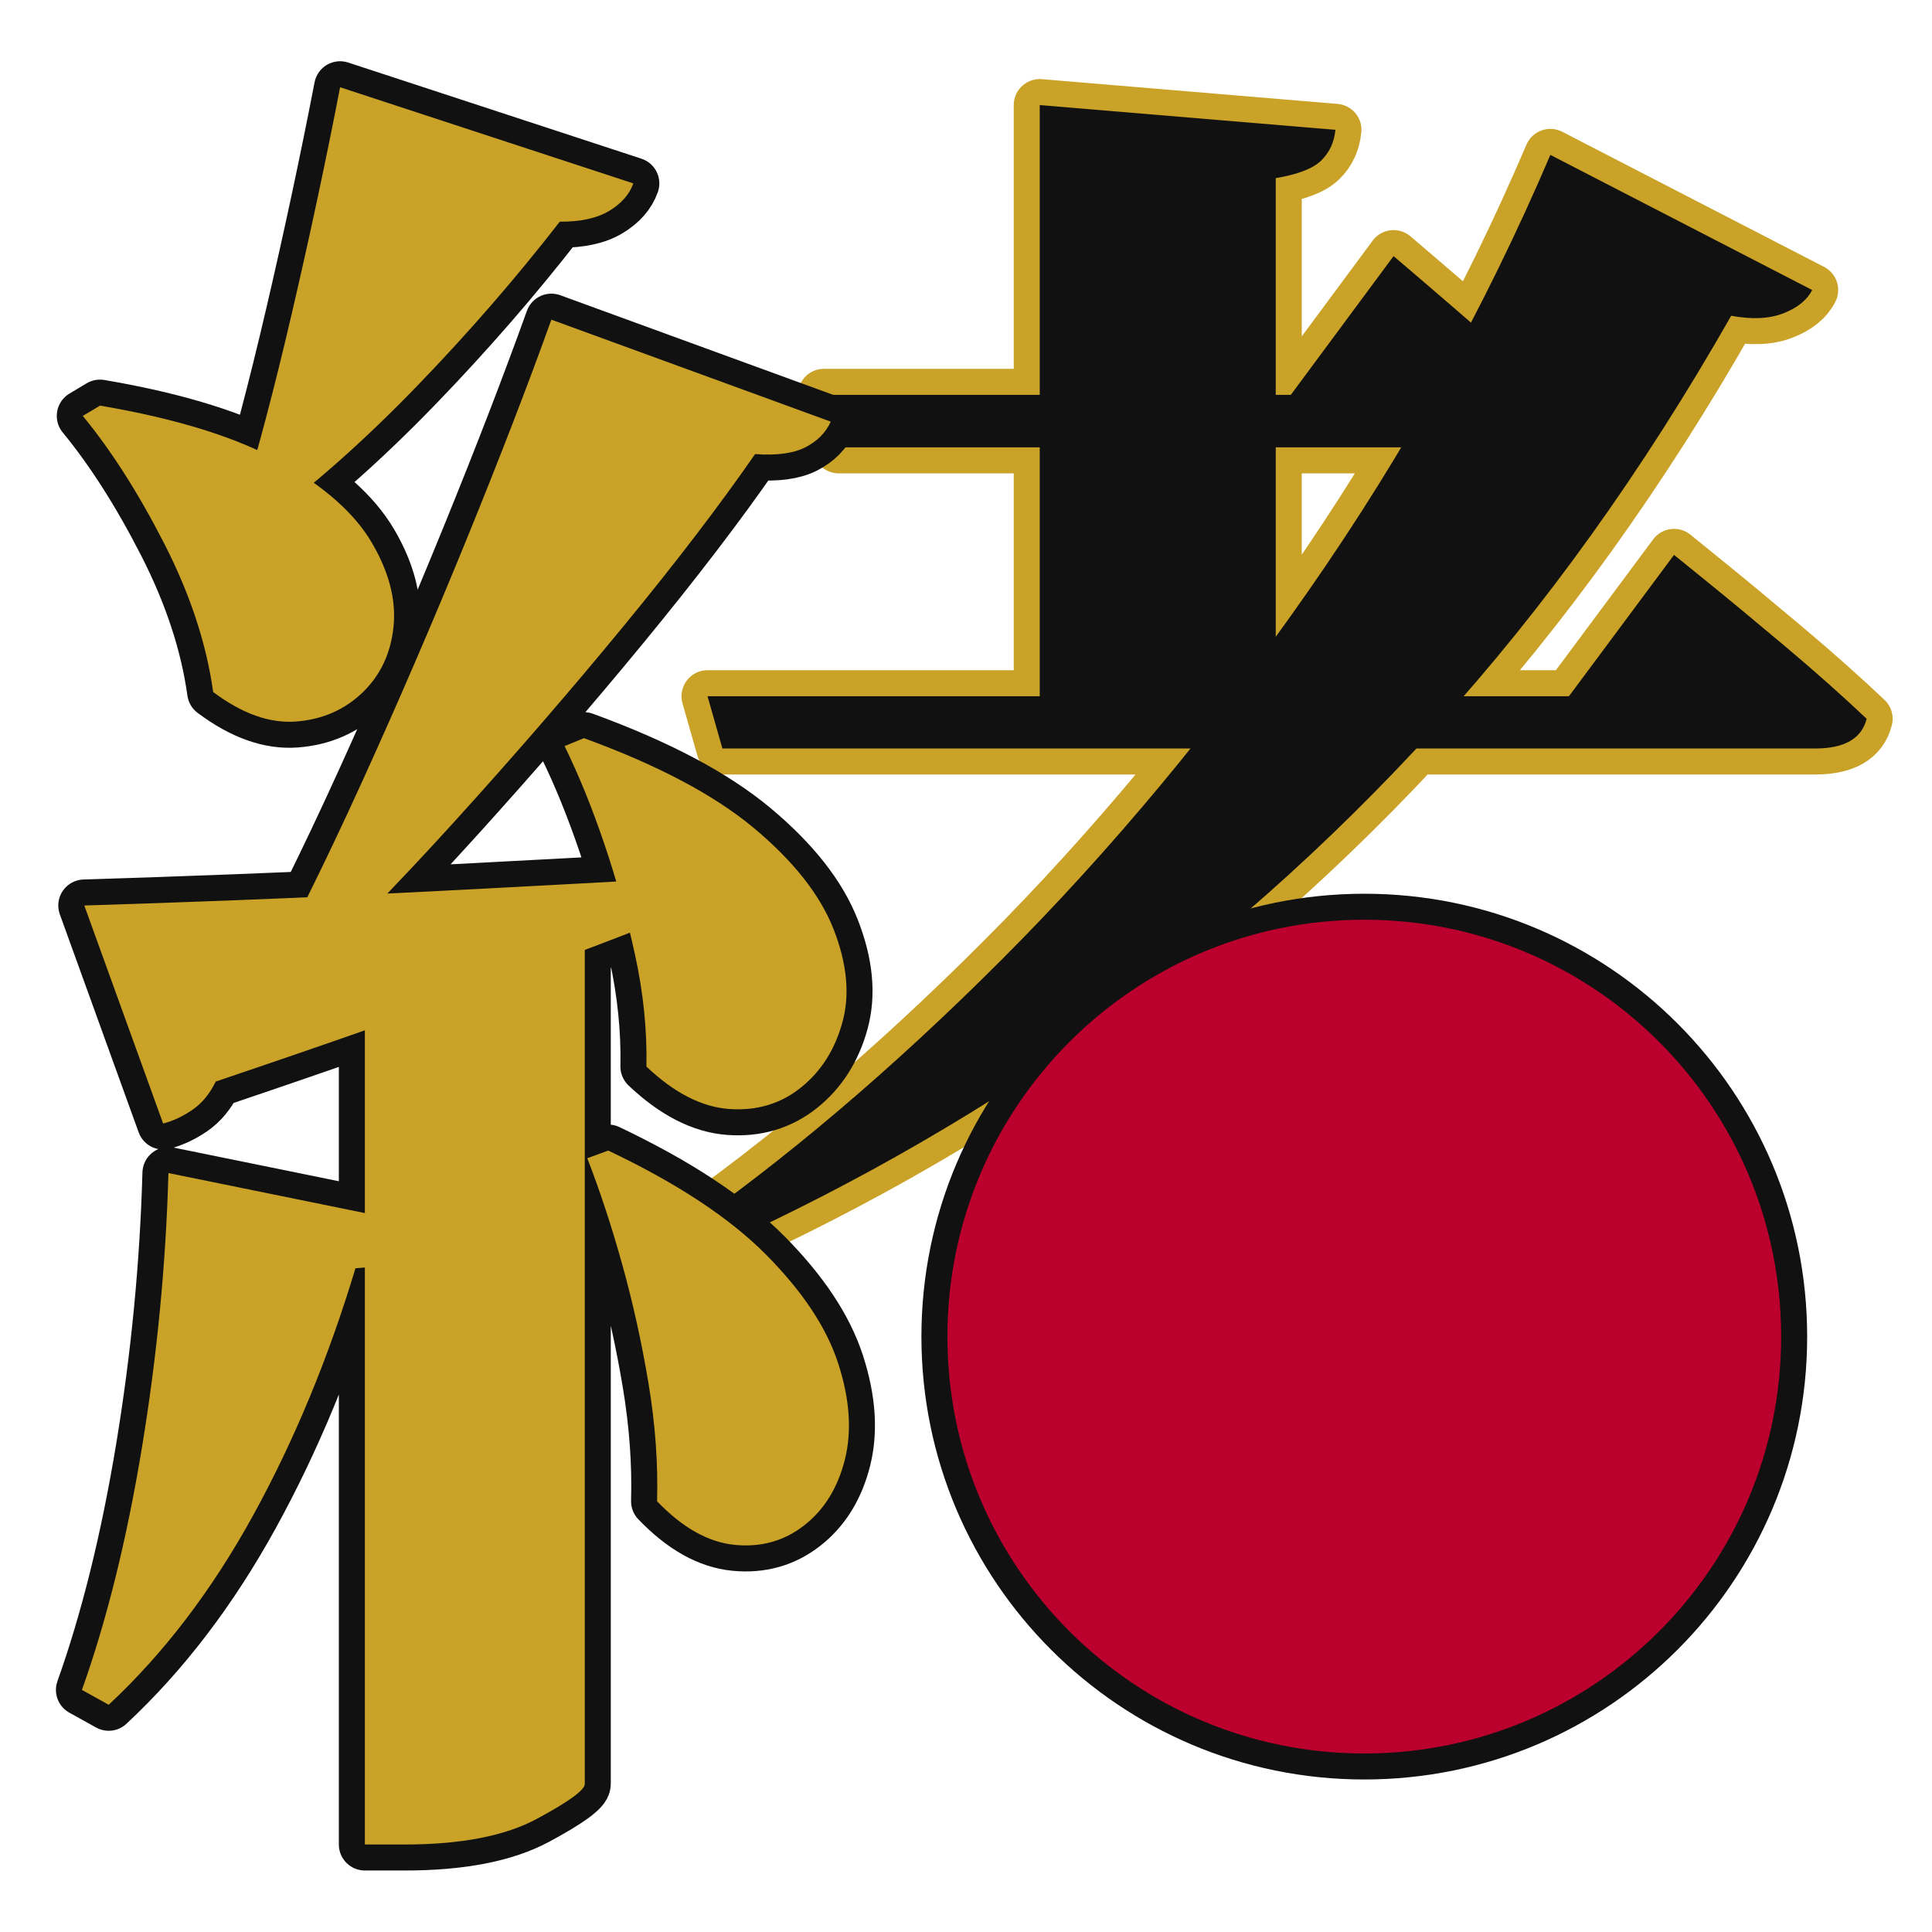
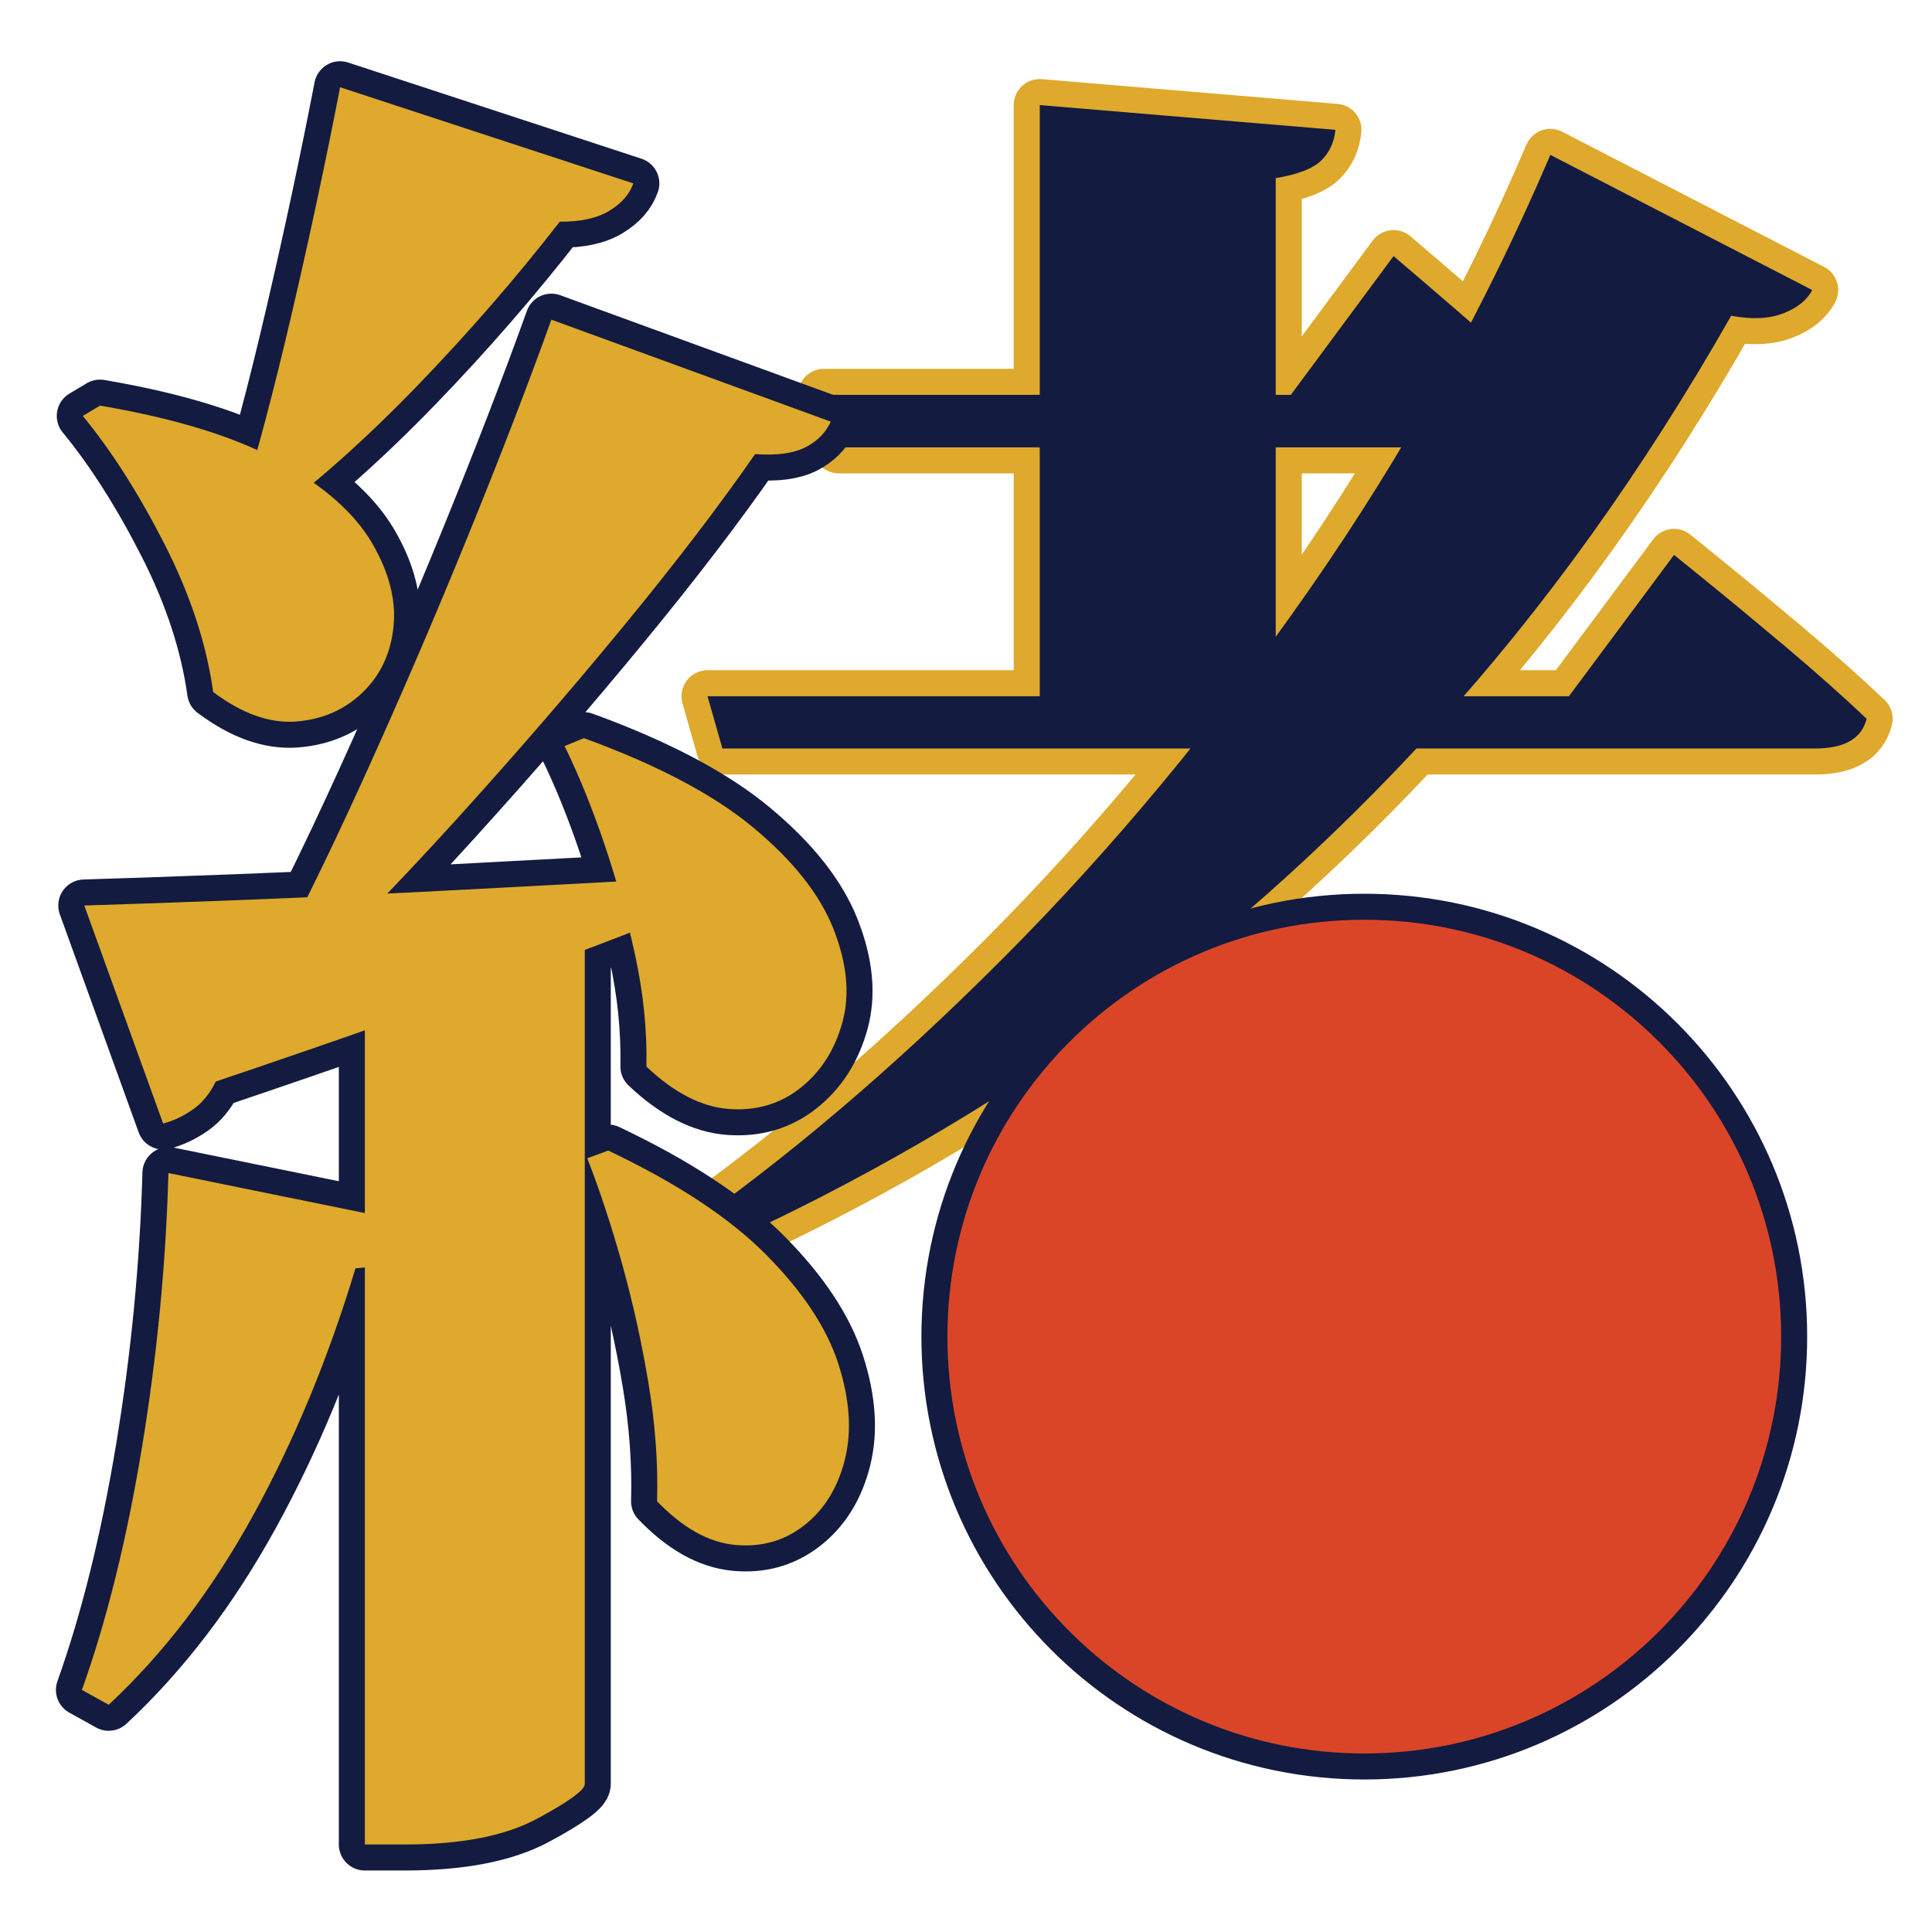
<svg xmlns="http://www.w3.org/2000/svg" viewBox="-20 -900 1040 1040" role="img" aria-label="Issho">
  <g transform="scale(1,-1)">
-     <path d="M814.561 816.625 955.49 743.89Q951.49 735.89 940.125 731.39Q928.76 726.89 911.895 730.025Q840.57 604.645 753.042 508.538Q665.515 412.43 565.162 342.148Q464.81 271.865 353.51 223.19L344.105 234.865Q431.105 295.19 519.51 383.717Q607.915 472.245 684.86 582.705Q761.805 693.165 814.561 816.625ZM423.515 687.46H674.86L730.16 762.14Q730.16 762.14 746.918 747.815Q763.675 733.49 786.662 713.435Q809.65 693.38 827.975 675.19Q824.84 659.19 801.11 659.19H431.515ZM360.865 525.22H824.565L881.135 601.304Q881.135 601.304 898.892 586.912Q916.65 572.52 941.07 551.965Q965.49 531.41 984.815 513.085Q980.815 497.085 957.085 497.085H368.865ZM539.696 843.435 698.87 830.11Q697.87 820.11 691.235 813.61Q684.6 807.11 666.735 804.11V505.76H539.696Z" fill="#111111" stroke="#C9A227" stroke-width="28" stroke-linejoin="round" paint-order="stroke" />
-     <circle cx="714.4" cy="180.5" r="224.4" fill="#BC002D" stroke="#111111" stroke-width="28" stroke-linejoin="round" paint-order="stroke" />
-     <path d="M176.4 388.73 294.79 397.785V-60.325Q294.79 -65.19 269.085 -79.042Q243.38 -92.895 197.97 -92.895H176.4ZM163.075 853.03 320.925 801.27Q317.79 792.405 307.925 786.473Q298.06 780.54 281.33 780.675Q245.815 734.945 204.435 692.135Q163.055 649.325 122.81 619.515L109.405 626.785Q122.485 668.65 137.038 731.11Q151.59 793.57 163.075 853.03ZM276.805 727.92 427.195 673.025Q423.195 664.16 413.56 659.228Q403.925 654.295 386.465 655.565Q358.005 614.43 315.652 562.93Q273.3 511.43 225.717 458.93Q178.135 406.43 131.62 362.43H117.135Q145.675 414.89 175.12 479.648Q204.565 544.405 231.213 609.797Q257.86 675.19 276.805 727.92ZM25.375 412.57Q55.375 413.435 107.538 415.435Q159.7 417.435 225.593 420.867Q291.485 424.3 360.81 428.165L360.945 414.49Q318.135 397.11 252.932 372.905Q187.73 348.7 96.135 317.805Q91.27 307.805 83.473 302.508Q75.675 297.21 67.81 295.21ZM33.835 681.65Q95.865 671.11 131.015 651.38Q166.165 631.65 180.097 607.96Q194.03 584.27 191.84 562.715Q189.65 541.16 175.135 527.2Q160.62 513.24 139.375 511.605Q118.13 509.97 94.75 527.485Q89.345 566.405 68.495 607.23Q47.645 648.055 24.565 676.11ZM294.325 502.65Q353.815 480.975 385.83 454.245Q417.844 427.515 428.709 399.825Q439.574 372.135 433.52 349.878Q427.465 327.62 411.085 314.525Q394.705 301.43 372.527 303.025Q350.35 304.62 327.97 325.865Q328.565 355.325 321.823 386.122Q315.08 416.92 305.27 445.852Q295.46 474.785 283.92 498.38ZM307.405 280.65Q363.03 254.245 392.477 224.515Q421.925 194.785 431.222 166.027Q440.52 137.27 434.83 114.445Q429.14 91.62 412.99 78.958Q396.84 66.295 375.527 68.39Q354.215 70.485 333.7 91.865Q334.565 122.46 329.093 155.325Q323.62 188.19 315.013 219.122Q306.405 250.055 296.135 276.515ZM70.67 268.54 207.085 240.755Q204.95 231.025 196.517 224.593Q188.085 218.16 171.355 217.295Q149.435 144.59 116.19 84.158Q82.945 23.725 38.51 -17.68L24.105 -9.68Q44.105 46.375 56.348 120.43Q68.59 194.485 70.67 268.54Z" fill="#C9A227" stroke="#111111" stroke-width="28" stroke-linejoin="round" paint-order="stroke" />
+     <path d="M814.561 816.625 955.49 743.89Q951.49 735.89 940.125 731.39Q928.76 726.89 911.895 730.025Q840.57 604.645 753.042 508.538Q665.515 412.43 565.162 342.148Q464.81 271.865 353.51 223.19L344.105 234.865Q431.105 295.19 519.51 383.717Q607.915 472.245 684.86 582.705Q761.805 693.165 814.561 816.625ZM423.515 687.46H674.86L730.16 762.14Q730.16 762.14 746.918 747.815Q763.675 733.49 786.662 713.435Q809.65 693.38 827.975 675.19Q824.84 659.19 801.11 659.19H431.515ZM360.865 525.22H824.565L881.135 601.304Q881.135 601.304 898.892 586.912Q916.65 572.52 941.07 551.965Q965.49 531.41 984.815 513.085Q980.815 497.085 957.085 497.085H368.865ZM539.696 843.435 698.87 830.11Q697.87 820.11 691.235 813.61Q684.6 807.11 666.735 804.11V505.76H539.696Z" fill="#131B40" stroke="#DEA92C" stroke-width="28" stroke-linejoin="round" paint-order="stroke" />
+     <circle cx="714.4" cy="180.5" r="224.4" fill="#DA4528" stroke="#131B40" stroke-width="28" stroke-linejoin="round" paint-order="stroke" />
+     <path d="M176.4 388.73 294.79 397.785V-60.325Q294.79 -65.19 269.085 -79.042Q243.38 -92.895 197.97 -92.895H176.4ZM163.075 853.03 320.925 801.27Q317.79 792.405 307.925 786.473Q298.06 780.54 281.33 780.675Q245.815 734.945 204.435 692.135Q163.055 649.325 122.81 619.515L109.405 626.785Q122.485 668.65 137.038 731.11Q151.59 793.57 163.075 853.03ZM276.805 727.92 427.195 673.025Q423.195 664.16 413.56 659.228Q403.925 654.295 386.465 655.565Q358.005 614.43 315.652 562.93Q273.3 511.43 225.717 458.93Q178.135 406.43 131.62 362.43H117.135Q145.675 414.89 175.12 479.648Q204.565 544.405 231.213 609.797Q257.86 675.19 276.805 727.92ZM25.375 412.57Q55.375 413.435 107.538 415.435Q159.7 417.435 225.593 420.867Q291.485 424.3 360.81 428.165L360.945 414.49Q318.135 397.11 252.932 372.905Q187.73 348.7 96.135 317.805Q91.27 307.805 83.473 302.508Q75.675 297.21 67.81 295.21ZM33.835 681.65Q95.865 671.11 131.015 651.38Q166.165 631.65 180.097 607.96Q194.03 584.27 191.84 562.715Q189.65 541.16 175.135 527.2Q160.62 513.24 139.375 511.605Q118.13 509.97 94.75 527.485Q89.345 566.405 68.495 607.23Q47.645 648.055 24.565 676.11ZM294.325 502.65Q353.815 480.975 385.83 454.245Q417.844 427.515 428.709 399.825Q439.574 372.135 433.52 349.878Q427.465 327.62 411.085 314.525Q394.705 301.43 372.527 303.025Q350.35 304.62 327.97 325.865Q328.565 355.325 321.823 386.122Q315.08 416.92 305.27 445.852Q295.46 474.785 283.92 498.38ZM307.405 280.65Q363.03 254.245 392.477 224.515Q421.925 194.785 431.222 166.027Q440.52 137.27 434.83 114.445Q429.14 91.62 412.99 78.958Q396.84 66.295 375.527 68.39Q354.215 70.485 333.7 91.865Q334.565 122.46 329.093 155.325Q323.62 188.19 315.013 219.122Q306.405 250.055 296.135 276.515ZM70.67 268.54 207.085 240.755Q204.95 231.025 196.517 224.593Q188.085 218.16 171.355 217.295Q149.435 144.59 116.19 84.158Q82.945 23.725 38.51 -17.68L24.105 -9.68Q44.105 46.375 56.348 120.43Q68.59 194.485 70.67 268.54Z" fill="#DEA92C" stroke="#131B40" stroke-width="28" stroke-linejoin="round" paint-order="stroke" />
  </g>
</svg>
